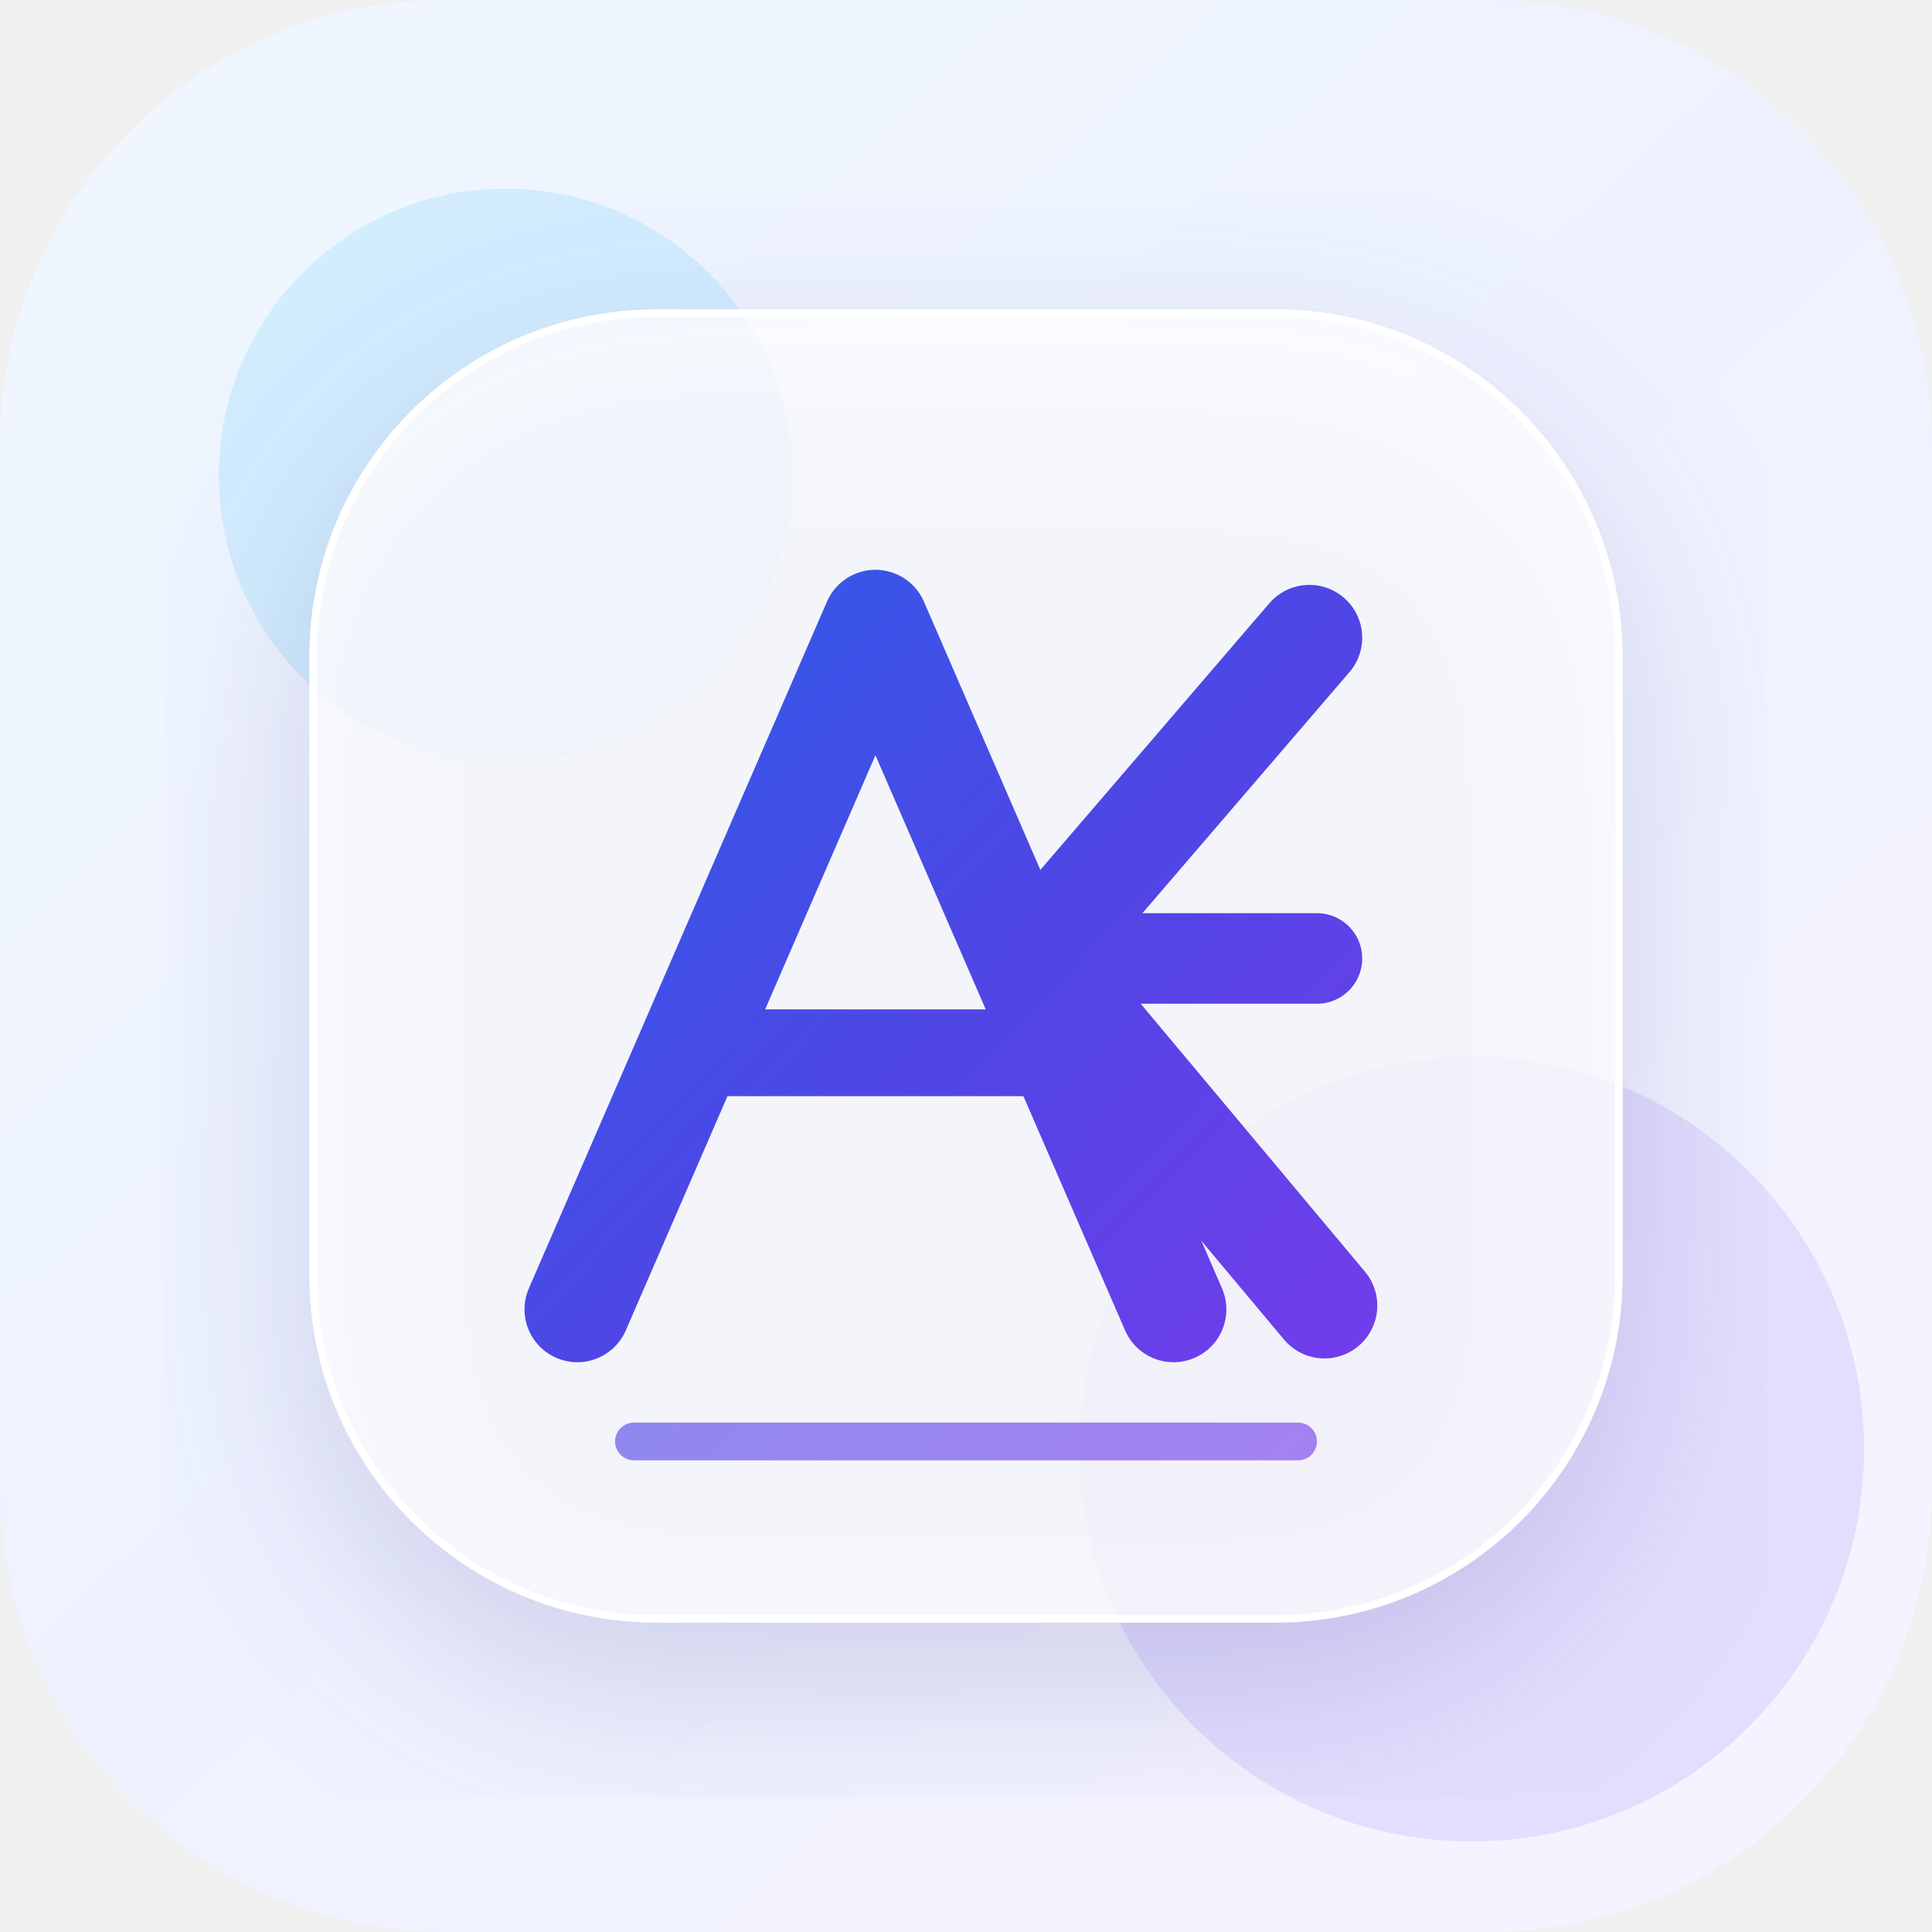
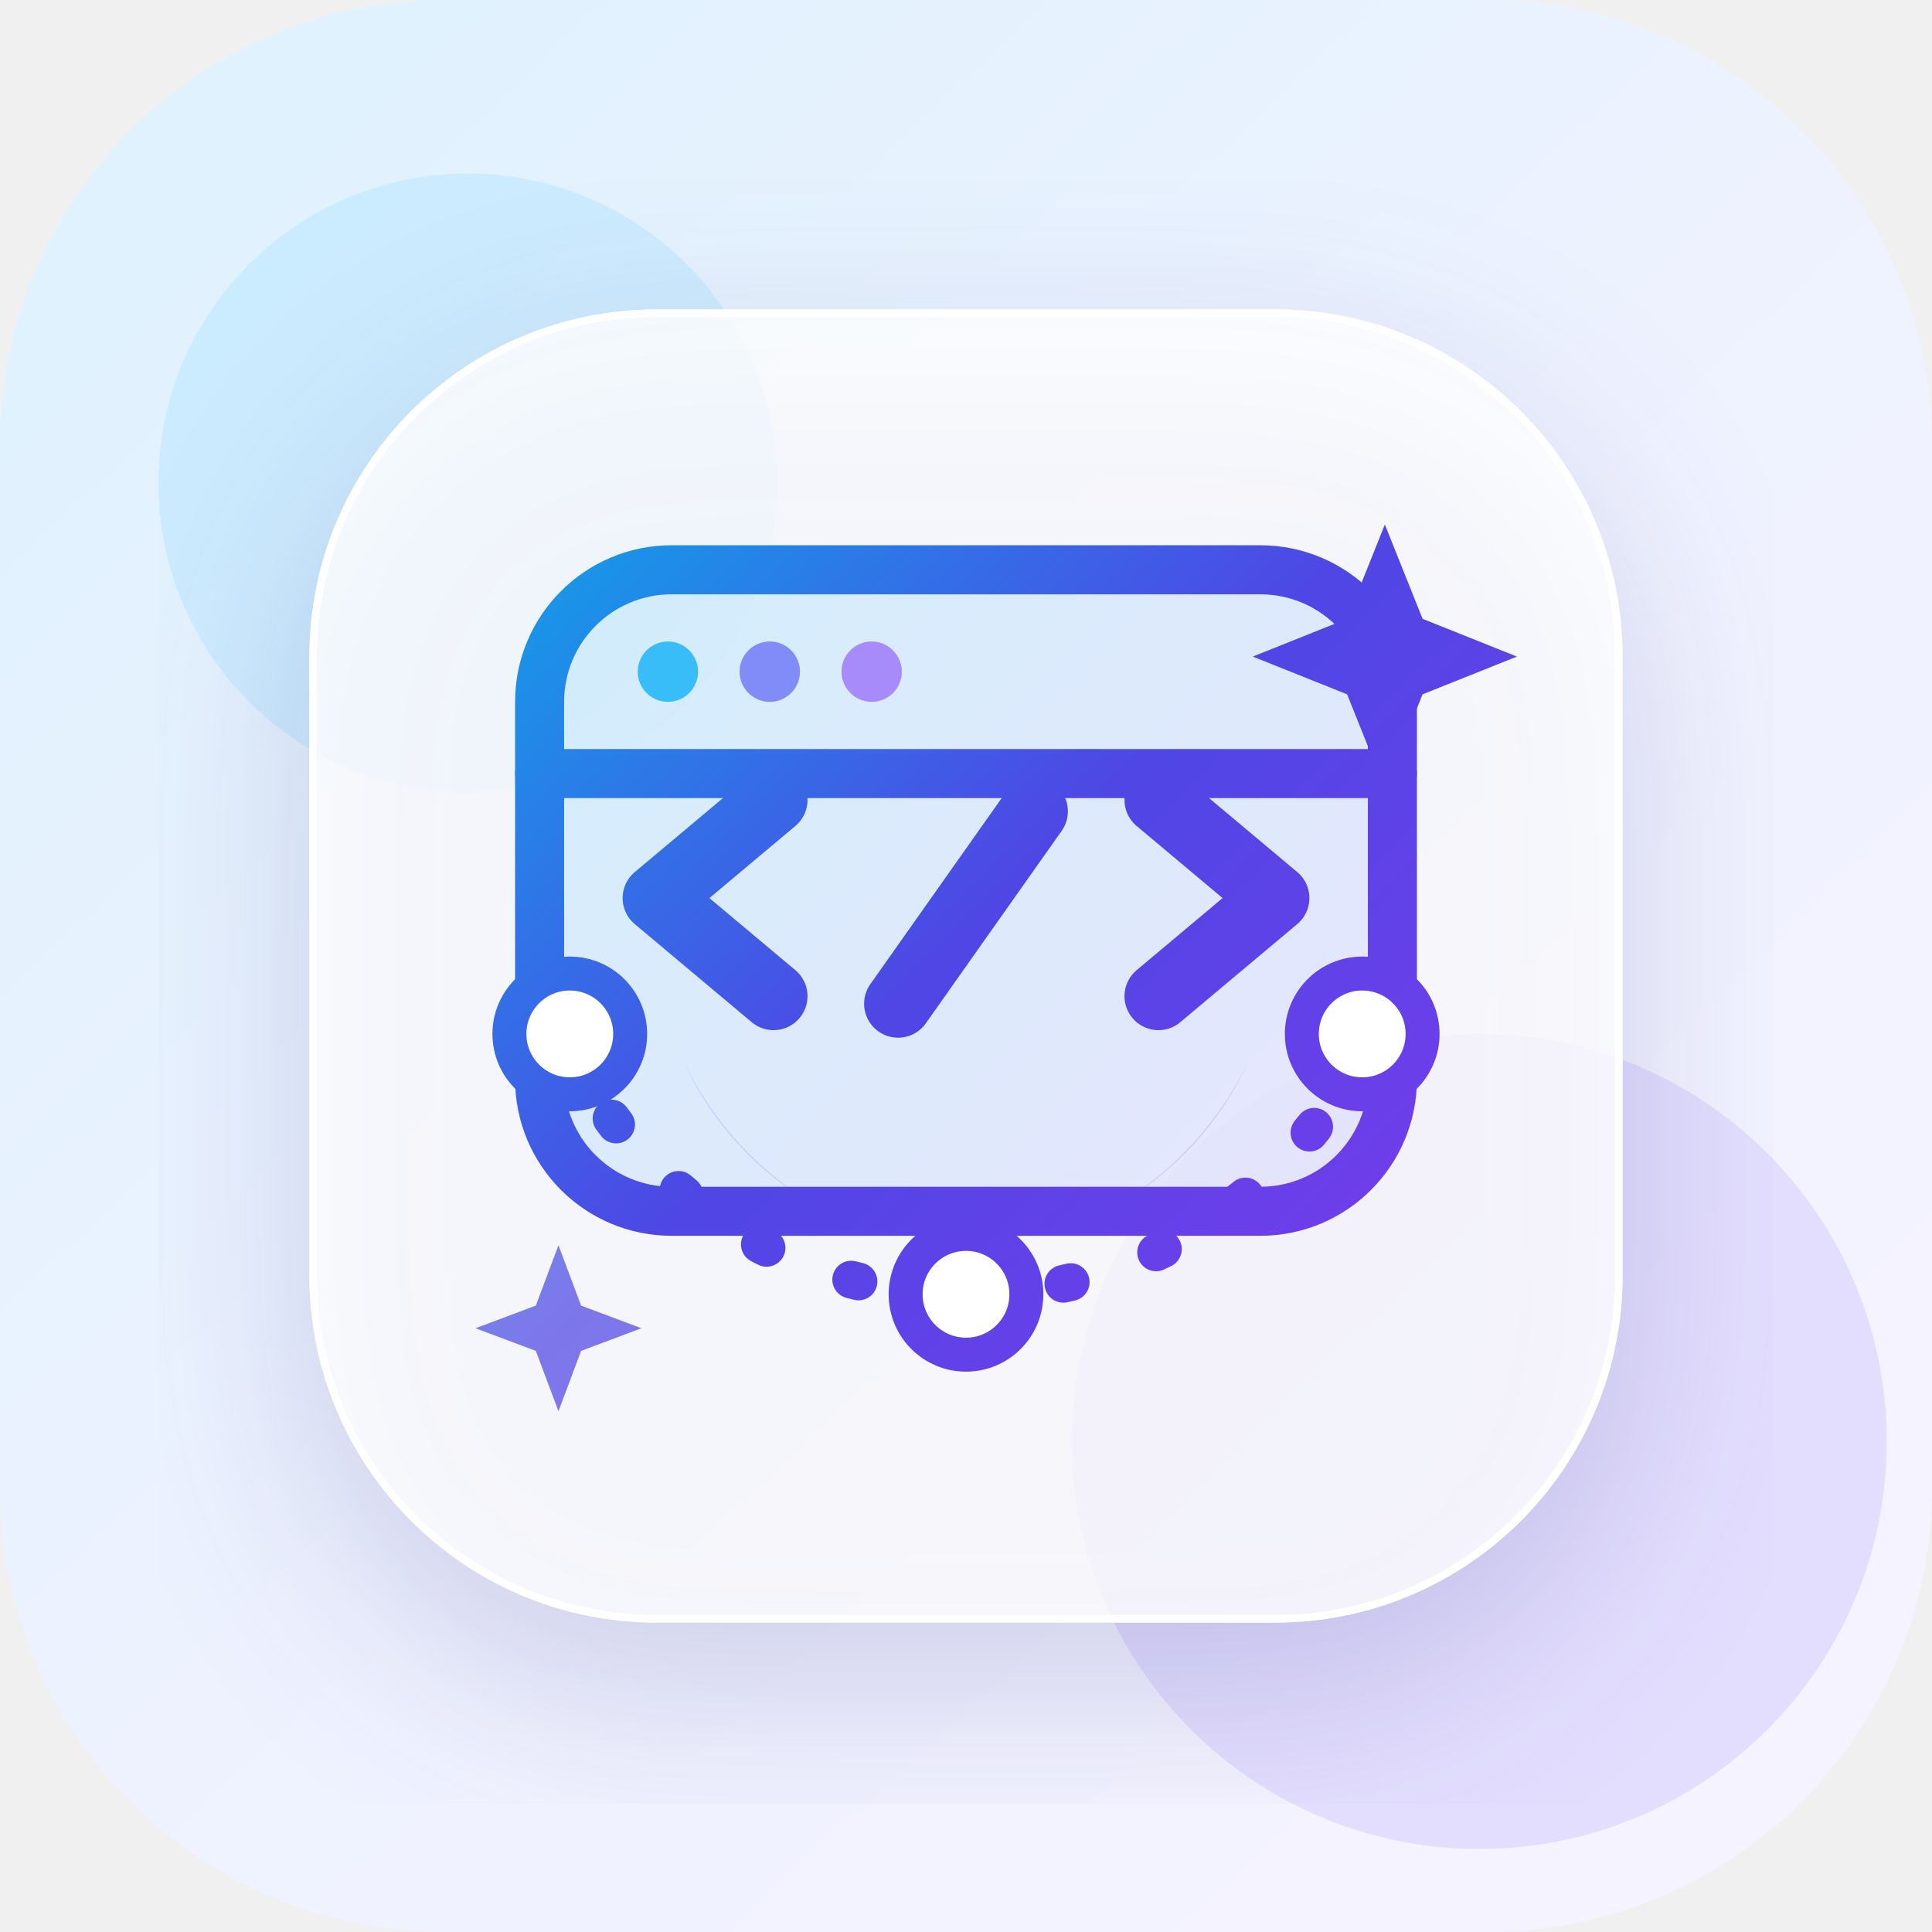
<svg xmlns="http://www.w3.org/2000/svg" width="512" height="512" viewBox="0 0 512 512" fill="none" role="img" aria-labelledby="title desc">
  <defs>
-     <linearGradient id="bg" x1="64" y1="48" x2="448" y2="464" gradientUnits="userSpaceOnUse">
-       <stop stop-color="#EFF6FF" />
+     <linearGradient id="background" x1="62" y1="52" x2="452" y2="462" gradientUnits="userSpaceOnUse">
+       <stop stop-color="#E0F2FE" />
      <stop offset="0.5" stop-color="#EEF2FF" />
      <stop offset="1" stop-color="#F5F3FF" />
    </linearGradient>
-     <linearGradient id="accent" x1="118" y1="124" x2="392" y2="388" gradientUnits="userSpaceOnUse">
-       <stop stop-color="#2563EB" />
-       <stop offset="0.52" stop-color="#4F46E5" />
+     <linearGradient id="accent" x1="133" y1="130" x2="381" y2="382" gradientUnits="userSpaceOnUse">
+       <stop stop-color="#0EA5E9" />
+       <stop offset="0.48" stop-color="#4F46E5" />
      <stop offset="1" stop-color="#7C3AED" />
    </linearGradient>
-     <filter id="shadow" x="44" y="52" width="424" height="424" filterUnits="userSpaceOnUse" color-interpolation-filters="sRGB">
+     <linearGradient id="softAccent" x1="154" y1="167" x2="358" y2="360" gradientUnits="userSpaceOnUse">
+       <stop stop-color="#BAE6FD" />
+       <stop offset="1" stop-color="#DDD6FE" />
+     </linearGradient>
+     <filter id="shadow" x="42" y="48" width="428" height="430" filterUnits="userSpaceOnUse" color-interpolation-filters="sRGB">
      <feFlood flood-opacity="0" result="BackgroundImageFix" />
      <feColorMatrix in="SourceAlpha" type="matrix" values="0 0 0 0 0 0 0 0 0 0 0 0 0 0 0 0 0 0 127 0" result="hardAlpha" />
      <feOffset dy="18" />
      <feGaussianBlur stdDeviation="26" />
      <feColorMatrix type="matrix" values="0 0 0 0 0.192 0 0 0 0 0.18 0 0 0 0 0.545 0 0 0 0.18 0" />
      <feBlend mode="normal" in2="BackgroundImageFix" result="effect1_dropShadow" />
      <feBlend mode="normal" in="SourceGraphic" in2="effect1_dropShadow" result="shape" />
    </filter>
  </defs>
-   <rect width="512" height="512" rx="118" fill="url(#bg)" />
-   <circle cx="134" cy="126" r="76" fill="#BAE6FD" fill-opacity="0.55" />
-   <circle cx="390" cy="384" r="104" fill="#DDD6FE" fill-opacity="0.72" />
+   <rect width="512" height="512" rx="118" fill="url(#background)" />
+   <circle cx="124" cy="128" r="82" fill="#BAE6FD" fill-opacity="0.54" />
+   <circle cx="392" cy="382" r="108" fill="#DDD6FE" fill-opacity="0.72" />
  <g filter="url(#shadow)">
-     <rect x="82" y="82" width="348" height="348" rx="92" fill="white" fill-opacity="0.78" />
+     <rect x="82" y="82" width="348" height="348" rx="92" fill="white" fill-opacity="0.8" />
    <rect x="83" y="83" width="346" height="346" rx="91" stroke="white" stroke-opacity="0.95" stroke-width="2" />
  </g>
-   <path d="M153 347L232 165L311 347" stroke="url(#accent)" stroke-width="28" stroke-linecap="round" stroke-linejoin="round" />
-   <path d="M190 279H275" stroke="url(#accent)" stroke-width="23" stroke-linecap="round" />
-   <path d="M347 169L274 254L351 346" stroke="url(#accent)" stroke-width="28" stroke-linecap="round" stroke-linejoin="round" />
-   <path d="M286 254H349" stroke="url(#accent)" stroke-width="24" stroke-linecap="round" />
-   <path d="M168 382H344" stroke="url(#accent)" stroke-width="10" stroke-linecap="round" opacity="0.62" />
+   <rect x="143" y="151" width="226" height="170" rx="35" fill="url(#softAccent)" fill-opacity="0.55" stroke="url(#accent)" stroke-width="13" />
+   <path d="M143 205H369" stroke="url(#accent)" stroke-width="13" stroke-linecap="round" />
+   <circle cx="177" cy="178" r="8" fill="#38BDF8" />
+   <circle cx="204" cy="178" r="8" fill="#818CF8" />
+   <circle cx="231" cy="178" r="8" fill="#A78BFA" />
+   <path d="M205 264L174 238L205 212" stroke="url(#accent)" stroke-width="18" stroke-linecap="round" stroke-linejoin="round" />
+   <path d="M307 212L338 238L307 264" stroke="url(#accent)" stroke-width="18" stroke-linecap="round" stroke-linejoin="round" />
+   <path d="M274 215L238 266" stroke="url(#accent)" stroke-width="18" stroke-linecap="round" />
+   <path d="M256 330C289 330 318 310 331 281C317 310 289 330 256 330C223 330 195 310 181 281C194 310 223 330 256 330Z" fill="url(#accent)" fill-opacity="0.16" />
+   <path d="M256 343C304 343 345 315 363 274" stroke="url(#accent)" stroke-width="10" stroke-linecap="round" stroke-dasharray="2 24" />
+   <path d="M149 274C167 315 208 343 256 343" stroke="url(#accent)" stroke-width="10" stroke-linecap="round" stroke-dasharray="2 24" />
+   <circle cx="151" cy="274" r="16" fill="white" stroke="url(#accent)" stroke-width="9" />
+   <circle cx="361" cy="274" r="16" fill="white" stroke="url(#accent)" stroke-width="9" />
+   <circle cx="256" cy="343" r="16" fill="white" stroke="url(#accent)" stroke-width="9" />
+   <path d="M367 139L377 164L402 174L377 184L367 209L357 184L332 174L357 164L367 139Z" fill="url(#accent)" />
+   <path d="M148 330L154 346L170 352L154 358L148 374L142 358L126 352L142 346L148 330Z" fill="url(#accent)" fill-opacity="0.72" />
</svg>
